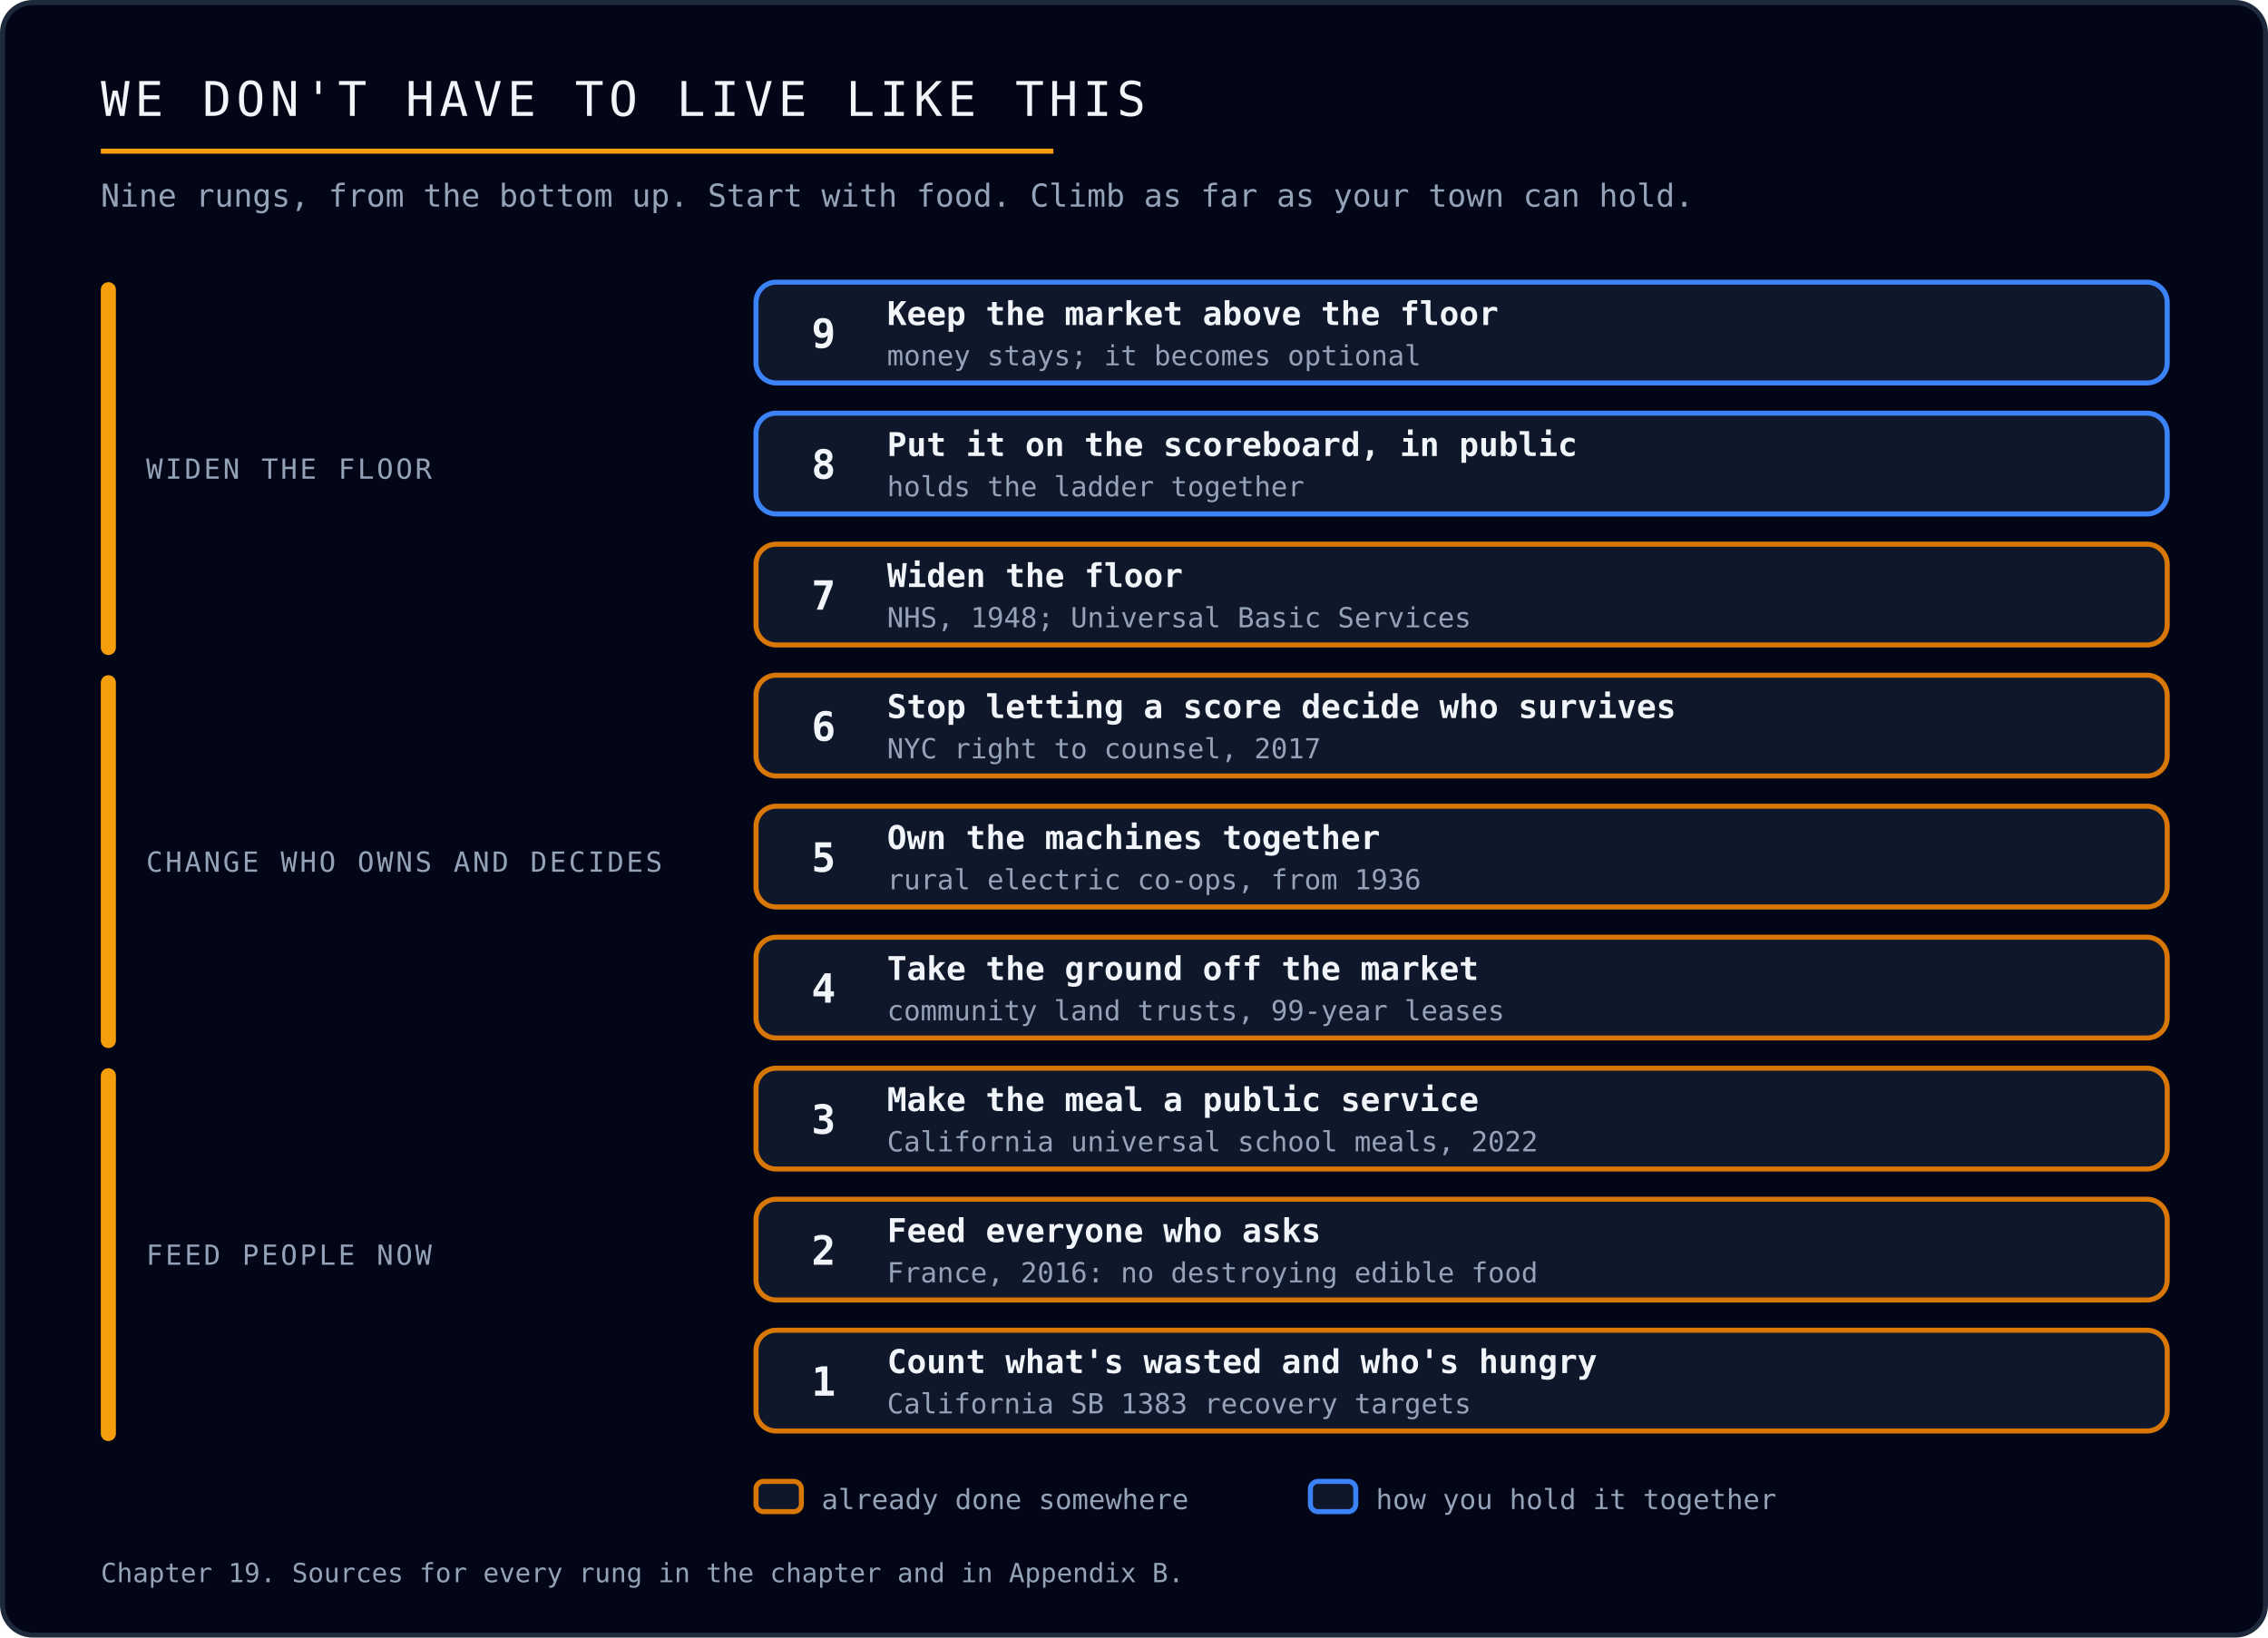
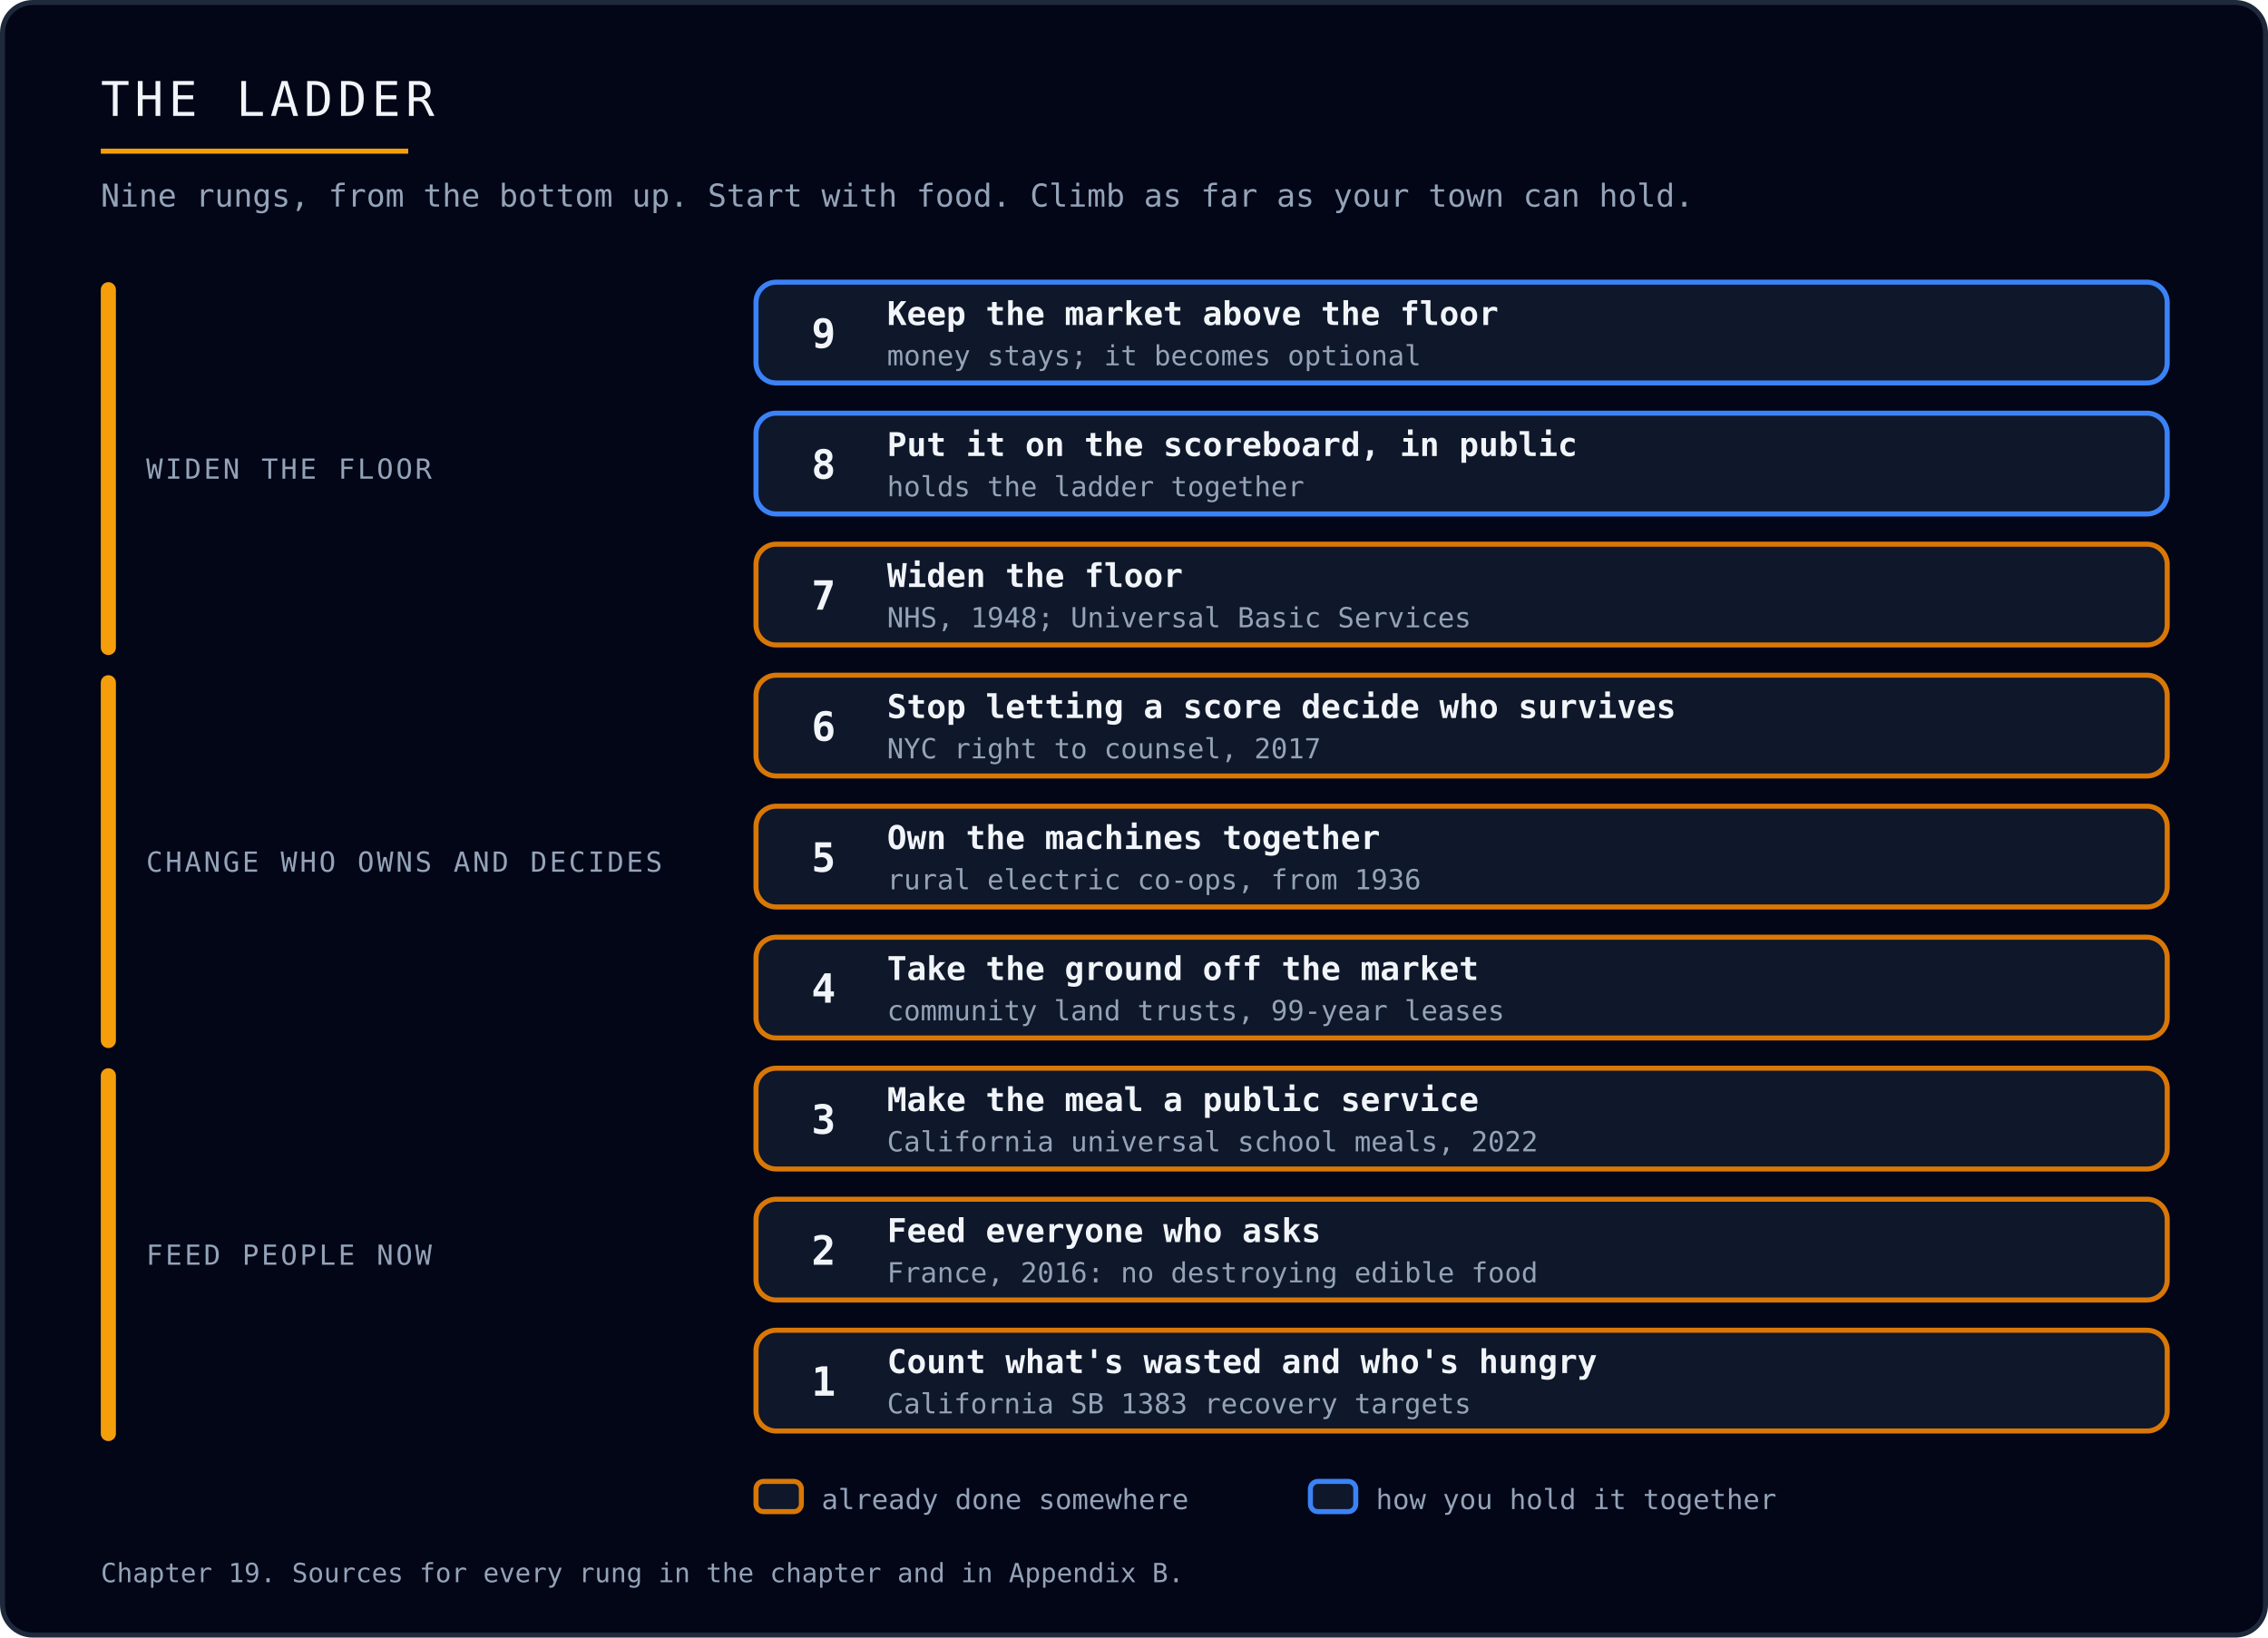
- <svg xmlns="http://www.w3.org/2000/svg" viewBox="0 0 900 650" font-family="'JetBrains Mono','SFMono-Regular',Menlo,Consolas,monospace" role="img" aria-label="We Don'T Have To Live Like This">
+ <svg xmlns="http://www.w3.org/2000/svg" viewBox="0 0 900 650" font-family="'JetBrains Mono','SFMono-Regular',Menlo,Consolas,monospace" role="img" aria-label="The Ladder">
  <rect x="1" y="1" width="898" height="648" rx="12" fill="#020617" stroke="#1e293b" stroke-width="2" />
-   <text x="40" y="46" font-size="19" letter-spacing="2" fill="#f1f5f9">WE DON'T HAVE TO LIVE LIKE THIS</text>
-   <line x1="40" y1="60" x2="418" y2="60" stroke="#f59e0b" stroke-width="2" />
+   <text x="40" y="46" font-size="19" letter-spacing="2" fill="#f1f5f9">THE LADDER</text>
+   <line x1="40" y1="60" x2="162" y2="60" stroke="#f59e0b" stroke-width="2" />
  <text x="40" y="82" font-size="12.5" fill="#94a3b8">Nine rungs, from the bottom up. Start with food. Climb as far as your town can hold.</text>
  <rect x="40" y="424" width="6" height="148" rx="3" fill="#f59e0b" />
  <text x="58" y="502" font-size="11" letter-spacing="1" fill="#94a3b8">FEED PEOPLE NOW</text>
  <rect x="40" y="268" width="6" height="148" rx="3" fill="#f59e0b" />
  <text x="58" y="346" font-size="11" letter-spacing="1" fill="#94a3b8">CHANGE WHO OWNS AND DECIDES</text>
  <rect x="40" y="112" width="6" height="148" rx="3" fill="#f59e0b" />
  <text x="58" y="190" font-size="11" letter-spacing="1" fill="#94a3b8">WIDEN THE FLOOR</text>
  <rect x="300" y="528" width="560" height="40" rx="8" fill="#0f172a" stroke="#d97706" stroke-width="2" />
  <text x="322" y="554" font-size="16" font-weight="600" fill="#f1f5f9">1</text>
  <text x="352" y="545" font-size="13" font-weight="600" fill="#f1f5f9">Count what's wasted and who's hungry</text>
  <text x="352" y="561" font-size="11" fill="#94a3b8">California SB 1383 recovery targets</text>
  <rect x="300" y="476" width="560" height="40" rx="8" fill="#0f172a" stroke="#d97706" stroke-width="2" />
  <text x="322" y="502" font-size="16" font-weight="600" fill="#f1f5f9">2</text>
  <text x="352" y="493" font-size="13" font-weight="600" fill="#f1f5f9">Feed everyone who asks</text>
  <text x="352" y="509" font-size="11" fill="#94a3b8">France, 2016: no destroying edible food</text>
  <rect x="300" y="424" width="560" height="40" rx="8" fill="#0f172a" stroke="#d97706" stroke-width="2" />
  <text x="322" y="450" font-size="16" font-weight="600" fill="#f1f5f9">3</text>
  <text x="352" y="441" font-size="13" font-weight="600" fill="#f1f5f9">Make the meal a public service</text>
  <text x="352" y="457" font-size="11" fill="#94a3b8">California universal school meals, 2022</text>
  <rect x="300" y="372" width="560" height="40" rx="8" fill="#0f172a" stroke="#d97706" stroke-width="2" />
  <text x="322" y="398" font-size="16" font-weight="600" fill="#f1f5f9">4</text>
  <text x="352" y="389" font-size="13" font-weight="600" fill="#f1f5f9">Take the ground off the market</text>
  <text x="352" y="405" font-size="11" fill="#94a3b8">community land trusts, 99-year leases</text>
  <rect x="300" y="320" width="560" height="40" rx="8" fill="#0f172a" stroke="#d97706" stroke-width="2" />
  <text x="322" y="346" font-size="16" font-weight="600" fill="#f1f5f9">5</text>
  <text x="352" y="337" font-size="13" font-weight="600" fill="#f1f5f9">Own the machines together</text>
  <text x="352" y="353" font-size="11" fill="#94a3b8">rural electric co-ops, from 1936</text>
  <rect x="300" y="268" width="560" height="40" rx="8" fill="#0f172a" stroke="#d97706" stroke-width="2" />
  <text x="322" y="294" font-size="16" font-weight="600" fill="#f1f5f9">6</text>
  <text x="352" y="285" font-size="13" font-weight="600" fill="#f1f5f9">Stop letting a score decide who survives</text>
  <text x="352" y="301" font-size="11" fill="#94a3b8">NYC right to counsel, 2017</text>
  <rect x="300" y="216" width="560" height="40" rx="8" fill="#0f172a" stroke="#d97706" stroke-width="2" />
  <text x="322" y="242" font-size="16" font-weight="600" fill="#f1f5f9">7</text>
  <text x="352" y="233" font-size="13" font-weight="600" fill="#f1f5f9">Widen the floor</text>
  <text x="352" y="249" font-size="11" fill="#94a3b8">NHS, 1948; Universal Basic Services</text>
  <rect x="300" y="164" width="560" height="40" rx="8" fill="#0f172a" stroke="#3b82f6" stroke-width="2" />
  <text x="322" y="190" font-size="16" font-weight="600" fill="#f1f5f9">8</text>
  <text x="352" y="181" font-size="13" font-weight="600" fill="#f1f5f9">Put it on the scoreboard, in public</text>
  <text x="352" y="197" font-size="11" fill="#94a3b8">holds the ladder together</text>
  <rect x="300" y="112" width="560" height="40" rx="8" fill="#0f172a" stroke="#3b82f6" stroke-width="2" />
  <text x="322" y="138" font-size="16" font-weight="600" fill="#f1f5f9">9</text>
  <text x="352" y="129" font-size="13" font-weight="600" fill="#f1f5f9">Keep the market above the floor</text>
  <text x="352" y="145" font-size="11" fill="#94a3b8">money stays; it becomes optional</text>
  <rect x="300" y="588" width="18" height="12" rx="3" fill="#0f172a" stroke="#d97706" stroke-width="2" />
  <text x="326" y="599" font-size="11" fill="#94a3b8">already done somewhere</text>
  <rect x="520" y="588" width="18" height="12" rx="3" fill="#0f172a" stroke="#3b82f6" stroke-width="2" />
  <text x="546" y="599" font-size="11" fill="#94a3b8">how you hold it together</text>
  <text x="40" y="628" font-size="10.5" fill="#94a3b8">Chapter 19. Sources for every rung in the chapter and in Appendix B.</text>
</svg>
